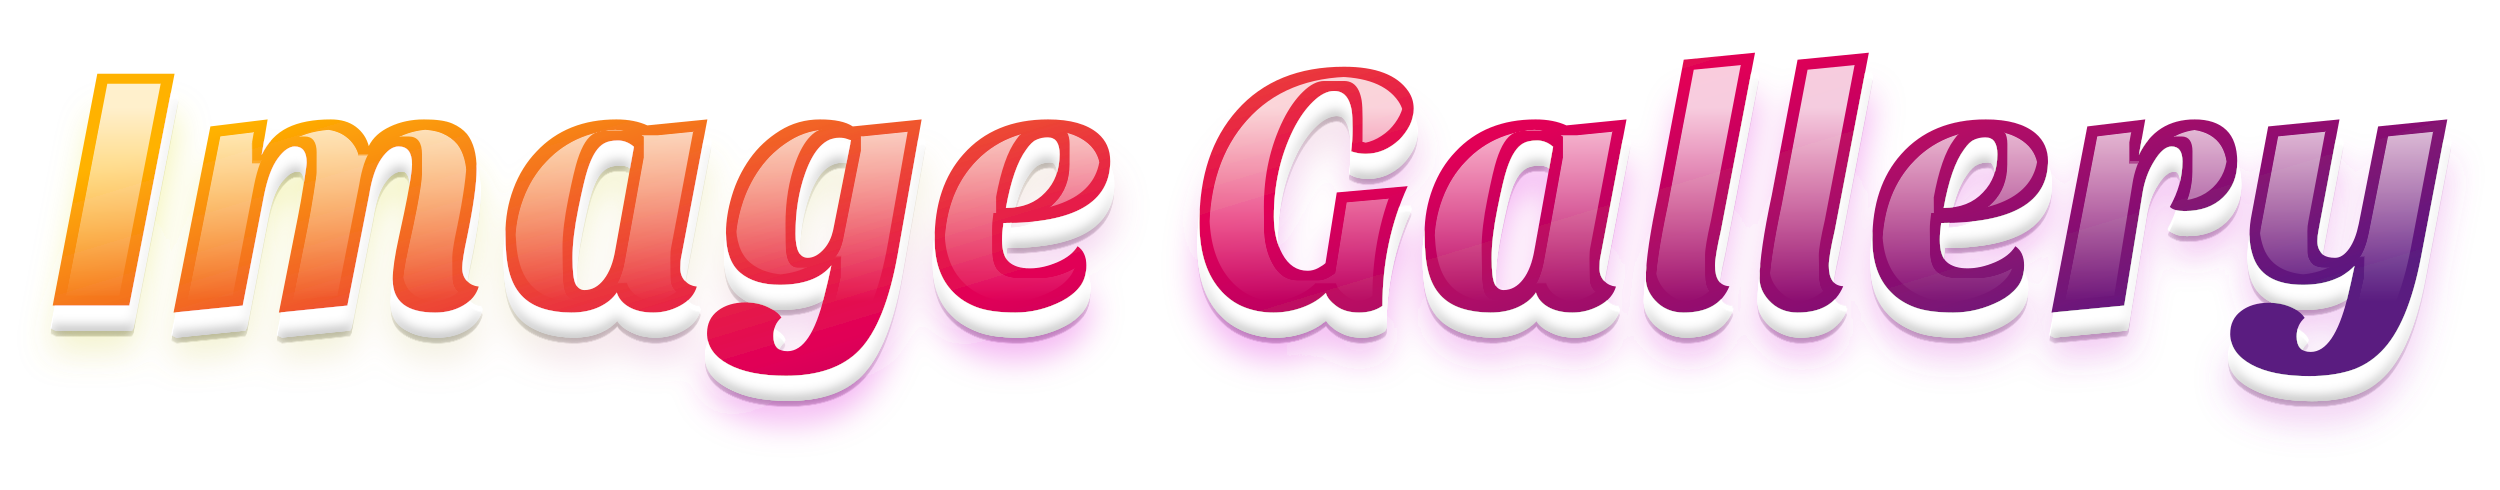
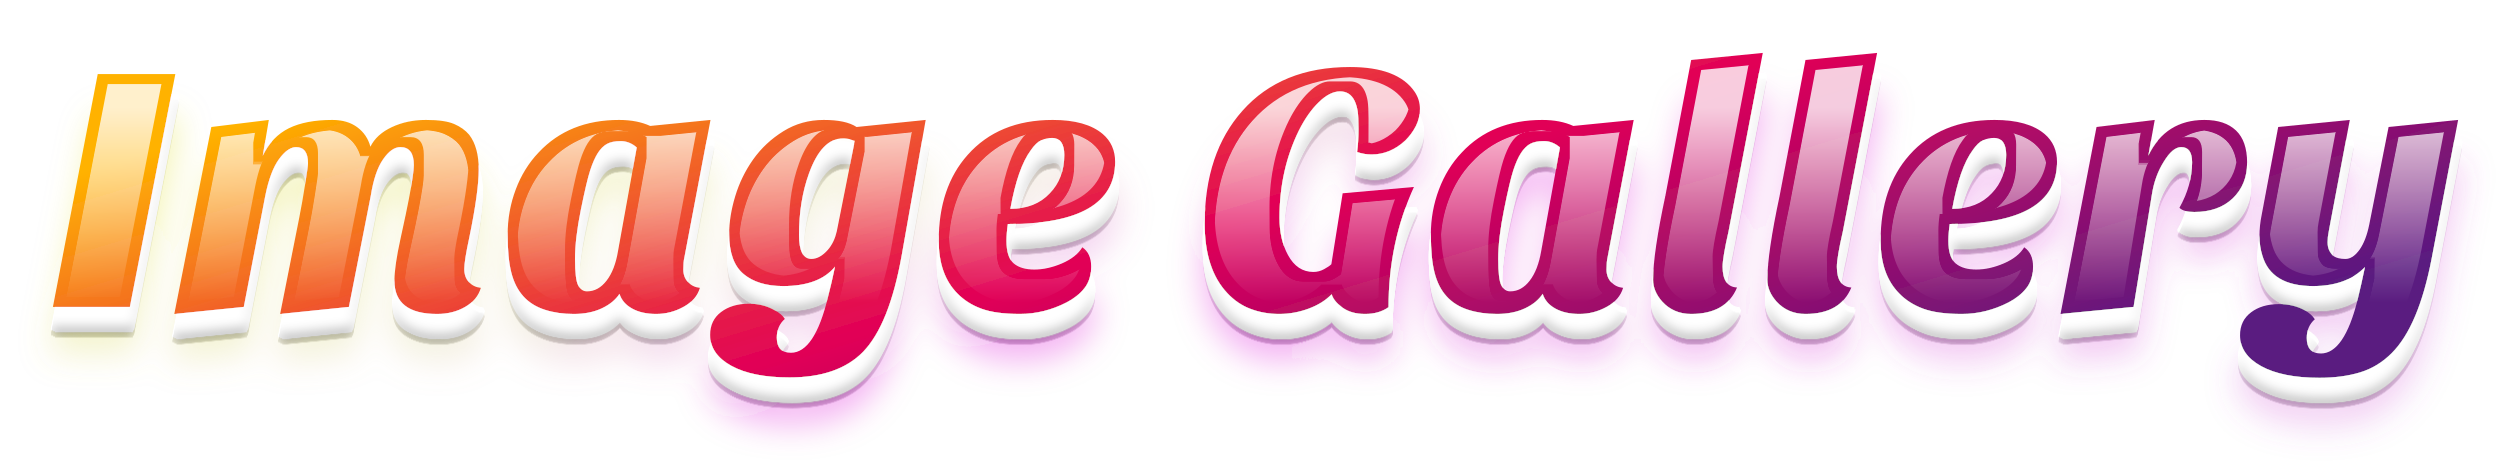
- <svg xmlns="http://www.w3.org/2000/svg" width="455.56" height="89.14" preserveAspectRatio="xMidYMid" version="1.1" viewBox="-57.797 14 455.56 89.14">
+ <svg xmlns="http://www.w3.org/2000/svg" width="453.56" height="84.14" preserveAspectRatio="xMidYMid" version="1.1" viewBox="-57.797 14 453.56 84.14">
  <defs>
    <linearGradient id="editing-shiny-gradient" x1="7.072" x2="153.58" y1="-77.809" y2="-12.58" gradientTransform="scale(2.7209 .36752)" gradientUnits="userSpaceOnUse">
      <stop stop-color="#ffb200" offset="0" />
      <stop stop-color="#e10057" offset=".5" />
      <stop stop-color="#5A1A80" offset="1" />
    </linearGradient>
    <linearGradient id="editing-shiny-gradient2" x1=".14" x2=".14" y1="-125.38" y2="34.991" gradientTransform="scale(2.7209 .36752)" gradientUnits="userSpaceOnUse">
      <stop stop-color="#fff" stop-opacity=".8" offset=".2" />
      <stop stop-color="#fff" stop-opacity="0" offset=".8" />
    </linearGradient>
    <filter id="editing-shiny2" x="0" y="0" width="1" height="1">
      <feMorphology radius="2" />
    </filter>
    <filter id="editing-shiny" x="-.022" y="-.163" width="1.044" height="1.512">
      <feFlood flood-color="#fff" result="flood" />
      <feConvolveMatrix divisor="1" in="SourceGraphic" kernelMatrix="0 0 0 0 0 0 0 0 0 0 0 1 1 0 0 0 0 0 0 1 1 0 0 0 0 0 1 0 0 1 0 0 0 0 1 0 0 1 0 0 0 1 0 0 0 0 1 0 0 1 1 0 0 1 1 0 0 0 0 1 1 0 0 0 " order="8,8" result="conv" />
      <feOffset dx="0" dy="4" in="conv" result="offset" />
      <feComposite in="flood" in2="offset" operator="in" result="comp" />
      <feGaussianBlur in="offset" result="shadow" stdDeviation="3" />
      <feColorMatrix in="shadow" result="dark-shadow" values="0.7 0 0 0 0  0 0.7 0 0 0  0 0 0.7 0 0  0 0 0 0.3 0" />
      <feOffset dx="0" dy="4" in="dark-shadow" result="offset-shadow" />
      <feOffset dx="0" dy="2" in="conv" result="offset-2" />
      <feComposite in="offset" in2="offset-2" operator="out" result="edge-diff" />
      <feGaussianBlur in="edge-diff" result="edge-blur" stdDeviation="1" />
      <feColorMatrix in="edge-blur" result="edge-shadow" values="0 0 0 0 0  0 0 0 0 0  0 0 0 0 0  0 0 0 0.5 0" />
      <feComposite in="edge-shadow" in2="offset" operator="in" result="edge-shadow-in" />
      <feOffset dx="0" dy="1" in="edge-shadow-in" result="edge-shadow-final" />
      <feMerge result="out">
        <feMergeNode in="offset-shadow" />
        <feMergeNode in="comp" />
        <feMergeNode in="edge-shadow-final" />
        <feMergeNode in="SourceGraphic" />
      </feMerge>
    </filter>
  </defs>
-   <g transform="translate(-80.017 -34.79)" filter="url(#editing-shiny)">
-     <g transform="translate(31.44 104.47)">
+   <g transform="translate(-80.017,-34.79)" filter="url(#editing-shiny)">
+     <g transform="translate(31.44,104.47)">
      <path d="m14.34 0h-13.96l8.13-42.24h14.08zm55.74 1.28q-7.74 0-7.74-6.02 0-2.62 1.12-7.71t1.5-7.13q0.9-4.68 0.9-6.15 0-3.26-2.44-3.26-1.6 0-3.13 2.21-1.54 2.2-2.24 6.62l-3.97 20.16-12.48 1.28 3.46-17.41q0.57-2.88 1.08-6.14 0.52-3.27 0.52-3.78 0-2.94-2.18-2.94-1.47 0-3.07 2.17-1.6 2.18-2.5 6.66l-3.9 20.16-12.61 1.28 6.72-33.92 10.43-1.28-1.09 6.46q1.67-3.45 4.74-4.96 3.07-1.5 7.87-1.5 2.75 0 4.55 1.34 1.79 1.35 2.36 3.52 1.09-2.24 3.88-3.55 2.78-1.31 6.2-1.31 3.43 0 5.12 0.74 1.7 0.73 2.72 1.95 1.73 2.24 1.73 6.33 0 4.04-1.73 12.42-0.89 4.1-0.89 5.6t0.86 2.4q0.87 0.9 2.15 1.02-0.64 2.18-2.85 3.46t-5.09 1.28zm15.65-3.2q-1.51-1.66-2.18-4.29-0.67-2.62-0.67-6.91t1.47-8.19q1.47-3.91 4.16-6.72 5.51-5.89 14.59-5.89 3.27 0 5.64 1.09l10.94-1.09-4.74 24.96q-0.19 0.77-0.19 2.18 0 1.4 0.87 2.3 0.86 0.9 2.14 1.02-0.64 2.18-2.98 3.46-2.33 1.28-4.96 1.28-2.62 0-4.38-0.99t-2.27-2.66q-1.03 1.6-3.2 2.63-2.18 1.02-5.09 1.02t-5.28-0.77-3.87-2.43zm13.5-25.98q-0.73 1.15-1.37 3.1t-1.7 7.17q-1.06 5.21-1.06 8.93 0 3.71 0.58 4.8 0.58 1.08 1.6 1.08 2.05 0 3.55-1.95 1.51-1.95 2.08-5.41l3.39-18.75q-1.34-1.15-2.91-1.15t-2.49 0.51q-0.93 0.51-1.67 1.67zm28.19 1.15q2.18-3.07 5.48-5.12 3.29-2.05 7.32-2.05 4.04 0 5.96 1.28l12.54-1.28-4.35 24.58q-2.24 12.54-6.98 17.47-4.54 4.67-13.37 4.67-6.72 0-10.56-2.11t-3.84-5.63q0-2.63 1.98-4.13 1.98-1.51 5.06-1.51 2.68 0 4.73 1.22 1.22 0.64 1.79 1.54-1.47 1.28-1.47 3.39 0 2.75 2.56 2.75 4.29 0 6.72-10.11 0.71-2.75 1.28-5.51-2.88 3.52-9.41 3.52-4.54 0-7.16-2.17-2.63-2.18-2.63-7.3 0-3.2 1.09-6.81 1.09-3.62 3.26-6.69zm8.32 13.69q0 4.36 2.24 4.36 1.54 0 3.01-1.67 1.15-1.34 1.6-3.33l3.27-16.44q-0.32-0.07-0.64-0.2-0.64-0.25-1.48-0.25-3.9 0-6.2 6.4-1.8 4.99-1.8 11.13zm51.4 2.24q1.6 1.09 1.6 3.49t-1.22 3.94q-1.22 1.53-3.2 2.56-4.1 2.11-8.51 2.11-4.42 0-7.01-0.96t-4.32-2.75q-3.39-3.39-3.39-9.6 0-9.67 5.25-15.55 5.63-6.34 15.42-6.34 6.08 0 9.09 2.56 2.24 1.92 2.24 5.06 0 11.26-19.46 11.26-0.25 1.66-0.25 3.07 0 2.95 1.31 4.07t3.74 1.12 5.03-1.12q2.59-1.12 3.68-2.92zm-13.06-6.97q4.54 0 7.17-2.82 2.62-2.69 2.62-6.97 0-1.48-0.54-2.28-0.55-0.8-1.63-0.8-1.09 0-2.02 0.42t-1.89 1.82q-2.37 3.2-3.71 10.63zm60.29-2.82 12.93-1.15q-4.61 10.11-4.61 21.82-1.73 1.22-4.26 1.22t-4.13-1.18q-1.6-1.19-1.92-2.4-1.6 1.66-4.19 2.62t-5.34 0.96-5.15-0.9q-2.4-0.89-4.26-2.88-4.1-4.35-4.1-12.6 0-12.8 6.85-20.48 7.04-7.94 19.52-7.94 8.64 0 11.71 4.48 0.96 1.41 0.96 3.1 0 1.7-0.73 3.14-0.74 1.44-1.89 2.59-2.75 2.56-6.14 2.56-1.35 0-2.63-0.45 0.26-1.92 0.26-4.16t-0.16-3.26-0.55-1.86q-0.83-1.72-2.65-1.72-1.83 0-3.84 1.95-2.02 1.95-3.62 5.15-3.52 7.17-3.52 15.81 0 3.97 1.54 6.78 1.66 3.07 4.61 3.07 1.02 0 1.95-0.51t1.31-0.89zm18.85 18.69q-1.51-1.66-2.18-4.29-0.67-2.62-0.67-6.91t1.47-8.19q1.47-3.91 4.16-6.72 5.5-5.89 14.59-5.89 3.27 0 5.63 1.09l10.95-1.09-4.74 24.96q-0.19 0.77-0.19 2.18 0 1.4 0.86 2.3 0.87 0.9 2.15 1.02-0.64 2.18-2.98 3.46-2.33 1.28-4.96 1.28-2.62 0-4.38-0.99t-2.27-2.66q-1.03 1.6-3.2 2.63-2.18 1.02-5.09 1.02t-5.28-0.77-3.87-2.43zm13.5-25.98q-0.74 1.15-1.38 3.1t-1.69 7.17q-1.06 5.21-1.06 8.93 0 3.71 0.58 4.8 0.57 1.08 1.6 1.08 2.05 0 3.55-1.95t2.08-5.41l3.39-18.75q-1.34-1.15-2.91-1.15t-2.5 0.51q-0.92 0.51-1.66 1.67zm39.2 24.38q-1.98 4.8-8.32 4.8-3.2 0-5.25-2.24-1.66-1.86-1.66-3.97 0-4.8 2.24-15.29l4.67-24.58 12.99-1.28-6.21 32.38q-1.08 4.74-1.08 6.4 0 3.65 2.62 3.78zm20.74 0q-1.99 4.8-8.32 4.8-3.2 0-5.25-2.24-1.67-1.86-1.67-3.97 0-4.8 2.24-15.29l4.68-24.58 12.99-1.28-6.21 32.38q-1.09 4.74-1.09 6.4 0 3.65 2.63 3.78zm31.36-7.3q1.6 1.09 1.6 3.49t-1.22 3.94q-1.22 1.53-3.2 2.56-4.1 2.11-8.51 2.11-4.42 0-7.01-0.96t-4.32-2.75q-3.39-3.39-3.39-9.6 0-9.67 5.25-15.55 5.63-6.34 15.42-6.34 6.08 0 9.09 2.56 2.24 1.92 2.24 5.06 0 11.26-19.46 11.26-0.25 1.66-0.25 3.07 0 2.95 1.31 4.07t3.74 1.12 5.03-1.12q2.59-1.12 3.68-2.92zm-13.06-6.97q4.54 0 7.17-2.82 2.62-2.69 2.62-6.97 0-1.48-0.54-2.28-0.55-0.8-1.63-0.8-1.09 0-2.02 0.42t-1.89 1.82q-2.37 3.2-3.71 10.63zm41.22-0.19q2.3-4.1 2.3-8.26 0-2.75-1.98-2.75-1.54 0-3.14 2.62-1.66 2.63-2.18 6.02l-3.32 20.35-13.25 1.28 6.53-33.92 10.56-1.28-1.16 6.46q3.14-6.46 10.18-6.46 3.71 0 5.73 1.92 2.01 1.92 2.01 5.86 0 3.93-2.59 6.43-2.59 2.49-7.01 2.49-1.92 0-2.68-0.76zm33.66 10.75q-3.33 3.45-9.41 3.45-7.61 0-9.21-5.56-0.52-1.67-0.52-3.52 0-1.86 0.39-3.78l3.01-16 12.99-1.28-3.52 18.62q-0.13 0.84-0.32 1.73-0.19 0.9-0.19 1.83 0 0.92 0.32 1.53t0.76 0.99q0.77 0.52 2.15 0.52 1.37 0 2.56-1.67 1.18-1.66 1.76-4.54l3.52-17.73 12.61-1.28-4.8 25.15q-2.37 12.29-7.24 17.15-2.49 2.5-5.72 3.49-3.24 0.99-7.4 0.99-6.72 0-10.56-2.11t-3.84-5.63q0-2.62 1.99-4.13 1.98-1.5 5.05-1.5 2.69 0 4.74 1.15 1.22 0.7 1.79 1.6-1.47 1.28-1.47 3.39 0 2.82 2.56 2.82 4.22 0 6.66-9.73 0.7-2.88 1.34-5.95z" fill="url(#editing-shiny-gradient)" />
    </g>
  </g>
-   <g transform="translate(-80.017 -34.79)" filter="url(#editing-shiny2)">
-     <g transform="translate(31.44 104.47)">
+   <g transform="translate(-80.017,-34.79)" filter="url(#editing-shiny2)">
+     <g transform="translate(31.44,104.47)">
      <path d="m14.34 0h-13.96l8.13-42.24h14.08zm55.74 1.28q-7.74 0-7.74-6.02 0-2.62 1.12-7.71t1.5-7.13q0.9-4.68 0.9-6.15 0-3.26-2.44-3.26-1.6 0-3.13 2.21-1.54 2.2-2.24 6.62l-3.97 20.16-12.48 1.28 3.46-17.41q0.57-2.88 1.08-6.14 0.52-3.27 0.52-3.78 0-2.94-2.18-2.94-1.47 0-3.07 2.17-1.6 2.18-2.5 6.66l-3.9 20.16-12.61 1.28 6.72-33.92 10.43-1.28-1.09 6.46q1.67-3.45 4.74-4.96 3.07-1.5 7.87-1.5 2.75 0 4.55 1.34 1.79 1.35 2.36 3.52 1.09-2.24 3.88-3.55 2.78-1.31 6.2-1.31 3.43 0 5.12 0.74 1.7 0.73 2.72 1.95 1.73 2.24 1.73 6.33 0 4.04-1.73 12.42-0.89 4.1-0.89 5.6t0.86 2.4q0.87 0.9 2.15 1.02-0.64 2.18-2.85 3.46t-5.09 1.28zm15.65-3.2q-1.51-1.66-2.18-4.29-0.67-2.62-0.67-6.91t1.47-8.19q1.47-3.91 4.16-6.72 5.51-5.89 14.59-5.89 3.27 0 5.64 1.09l10.94-1.09-4.74 24.96q-0.19 0.77-0.19 2.18 0 1.4 0.87 2.3 0.86 0.9 2.14 1.02-0.64 2.18-2.98 3.46-2.33 1.28-4.96 1.28-2.62 0-4.38-0.99t-2.27-2.66q-1.03 1.6-3.2 2.63-2.18 1.02-5.09 1.02t-5.28-0.77-3.87-2.43zm13.5-25.98q-0.73 1.15-1.37 3.1t-1.7 7.17q-1.06 5.21-1.06 8.93 0 3.71 0.58 4.8 0.58 1.08 1.6 1.08 2.05 0 3.55-1.95 1.51-1.95 2.08-5.41l3.39-18.75q-1.34-1.15-2.91-1.15t-2.49 0.51q-0.93 0.51-1.67 1.67zm28.19 1.15q2.18-3.07 5.48-5.12 3.29-2.05 7.32-2.05 4.04 0 5.96 1.28l12.54-1.28-4.35 24.58q-2.24 12.54-6.98 17.47-4.54 4.67-13.37 4.67-6.72 0-10.56-2.11t-3.84-5.63q0-2.63 1.98-4.13 1.98-1.51 5.06-1.51 2.68 0 4.73 1.22 1.22 0.64 1.79 1.54-1.47 1.28-1.47 3.39 0 2.75 2.56 2.75 4.29 0 6.72-10.11 0.71-2.75 1.28-5.51-2.88 3.52-9.41 3.52-4.54 0-7.16-2.17-2.63-2.18-2.63-7.3 0-3.2 1.09-6.81 1.09-3.62 3.26-6.69zm8.32 13.69q0 4.36 2.24 4.36 1.54 0 3.01-1.67 1.15-1.34 1.6-3.33l3.27-16.44q-0.32-0.07-0.64-0.2-0.64-0.25-1.48-0.25-3.9 0-6.2 6.4-1.8 4.99-1.8 11.13zm51.4 2.24q1.6 1.09 1.6 3.49t-1.22 3.94q-1.22 1.53-3.2 2.56-4.1 2.11-8.51 2.11-4.42 0-7.01-0.96t-4.32-2.75q-3.39-3.39-3.39-9.6 0-9.67 5.25-15.55 5.63-6.34 15.42-6.34 6.08 0 9.09 2.56 2.24 1.92 2.24 5.06 0 11.26-19.46 11.26-0.25 1.66-0.25 3.07 0 2.95 1.31 4.07t3.74 1.12 5.03-1.12q2.59-1.12 3.68-2.92zm-13.06-6.97q4.54 0 7.17-2.82 2.62-2.69 2.62-6.97 0-1.48-0.54-2.28-0.55-0.8-1.63-0.8-1.09 0-2.02 0.42t-1.89 1.82q-2.37 3.2-3.71 10.63zm60.29-2.82 12.93-1.15q-4.61 10.11-4.61 21.82-1.73 1.22-4.26 1.22t-4.13-1.18q-1.6-1.19-1.92-2.4-1.6 1.66-4.19 2.62t-5.34 0.96-5.15-0.9q-2.4-0.89-4.26-2.88-4.1-4.35-4.1-12.6 0-12.8 6.85-20.48 7.04-7.94 19.52-7.94 8.64 0 11.71 4.48 0.96 1.41 0.96 3.1 0 1.7-0.73 3.14-0.74 1.44-1.89 2.59-2.75 2.56-6.14 2.56-1.35 0-2.63-0.45 0.26-1.92 0.26-4.16t-0.16-3.26-0.55-1.86q-0.83-1.72-2.65-1.72-1.83 0-3.84 1.95-2.02 1.95-3.62 5.15-3.52 7.17-3.52 15.81 0 3.97 1.54 6.78 1.66 3.07 4.61 3.07 1.02 0 1.95-0.51t1.31-0.89zm18.85 18.69q-1.51-1.66-2.18-4.29-0.67-2.62-0.67-6.91t1.47-8.19q1.47-3.91 4.16-6.72 5.5-5.89 14.59-5.89 3.27 0 5.63 1.09l10.95-1.09-4.74 24.96q-0.19 0.77-0.19 2.18 0 1.4 0.86 2.3 0.87 0.9 2.15 1.02-0.64 2.18-2.98 3.46-2.33 1.28-4.96 1.28-2.62 0-4.38-0.99t-2.27-2.66q-1.03 1.6-3.2 2.63-2.18 1.02-5.09 1.02t-5.28-0.77-3.87-2.43zm13.5-25.98q-0.74 1.15-1.38 3.1t-1.69 7.17q-1.06 5.21-1.06 8.93 0 3.71 0.58 4.8 0.57 1.08 1.6 1.08 2.05 0 3.55-1.95t2.08-5.41l3.39-18.75q-1.34-1.15-2.91-1.15t-2.5 0.51q-0.92 0.51-1.66 1.67zm39.2 24.38q-1.98 4.8-8.32 4.8-3.2 0-5.25-2.24-1.66-1.86-1.66-3.97 0-4.8 2.24-15.29l4.67-24.58 12.99-1.28-6.21 32.38q-1.08 4.74-1.08 6.4 0 3.65 2.62 3.78zm20.74 0q-1.99 4.8-8.32 4.8-3.2 0-5.25-2.24-1.67-1.86-1.67-3.97 0-4.8 2.24-15.29l4.68-24.58 12.99-1.28-6.21 32.38q-1.09 4.74-1.09 6.4 0 3.65 2.63 3.78zm31.36-7.3q1.6 1.09 1.6 3.49t-1.22 3.94q-1.22 1.53-3.2 2.56-4.1 2.11-8.51 2.11-4.42 0-7.01-0.96t-4.32-2.75q-3.39-3.39-3.39-9.6 0-9.67 5.25-15.55 5.63-6.34 15.42-6.34 6.08 0 9.09 2.56 2.24 1.92 2.24 5.06 0 11.26-19.46 11.26-0.25 1.66-0.25 3.07 0 2.95 1.31 4.07t3.74 1.12 5.03-1.12q2.59-1.12 3.68-2.92zm-13.06-6.97q4.54 0 7.17-2.82 2.62-2.69 2.62-6.97 0-1.48-0.54-2.28-0.55-0.8-1.63-0.8-1.09 0-2.02 0.42t-1.89 1.82q-2.37 3.2-3.71 10.63zm41.22-0.19q2.3-4.1 2.3-8.26 0-2.75-1.98-2.75-1.54 0-3.14 2.62-1.66 2.63-2.18 6.02l-3.32 20.35-13.25 1.28 6.53-33.92 10.56-1.28-1.16 6.46q3.14-6.46 10.18-6.46 3.71 0 5.73 1.92 2.01 1.92 2.01 5.86 0 3.93-2.59 6.43-2.59 2.49-7.01 2.49-1.92 0-2.68-0.76zm33.66 10.75q-3.33 3.45-9.41 3.45-7.61 0-9.21-5.56-0.52-1.67-0.52-3.52 0-1.86 0.39-3.78l3.01-16 12.99-1.28-3.52 18.62q-0.13 0.84-0.32 1.73-0.19 0.9-0.19 1.83 0 0.92 0.32 1.53t0.76 0.99q0.77 0.52 2.15 0.52 1.37 0 2.56-1.67 1.18-1.66 1.76-4.54l3.52-17.73 12.61-1.28-4.8 25.15q-2.37 12.29-7.24 17.15-2.49 2.5-5.72 3.49-3.24 0.99-7.4 0.99-6.72 0-10.56-2.11t-3.84-5.63q0-2.62 1.99-4.13 1.98-1.5 5.05-1.5 2.69 0 4.74 1.15 1.22 0.7 1.79 1.6-1.47 1.28-1.47 3.39 0 2.82 2.56 2.82 4.22 0 6.66-9.73 0.7-2.88 1.34-5.95z" fill="url(#editing-shiny-gradient2)" />
    </g>
  </g>
  <style>text {
  font-size: 64px;
  font-family: Arial Black;
  dominant-baseline: central;
  text-anchor: middle;
}</style>
</svg>
